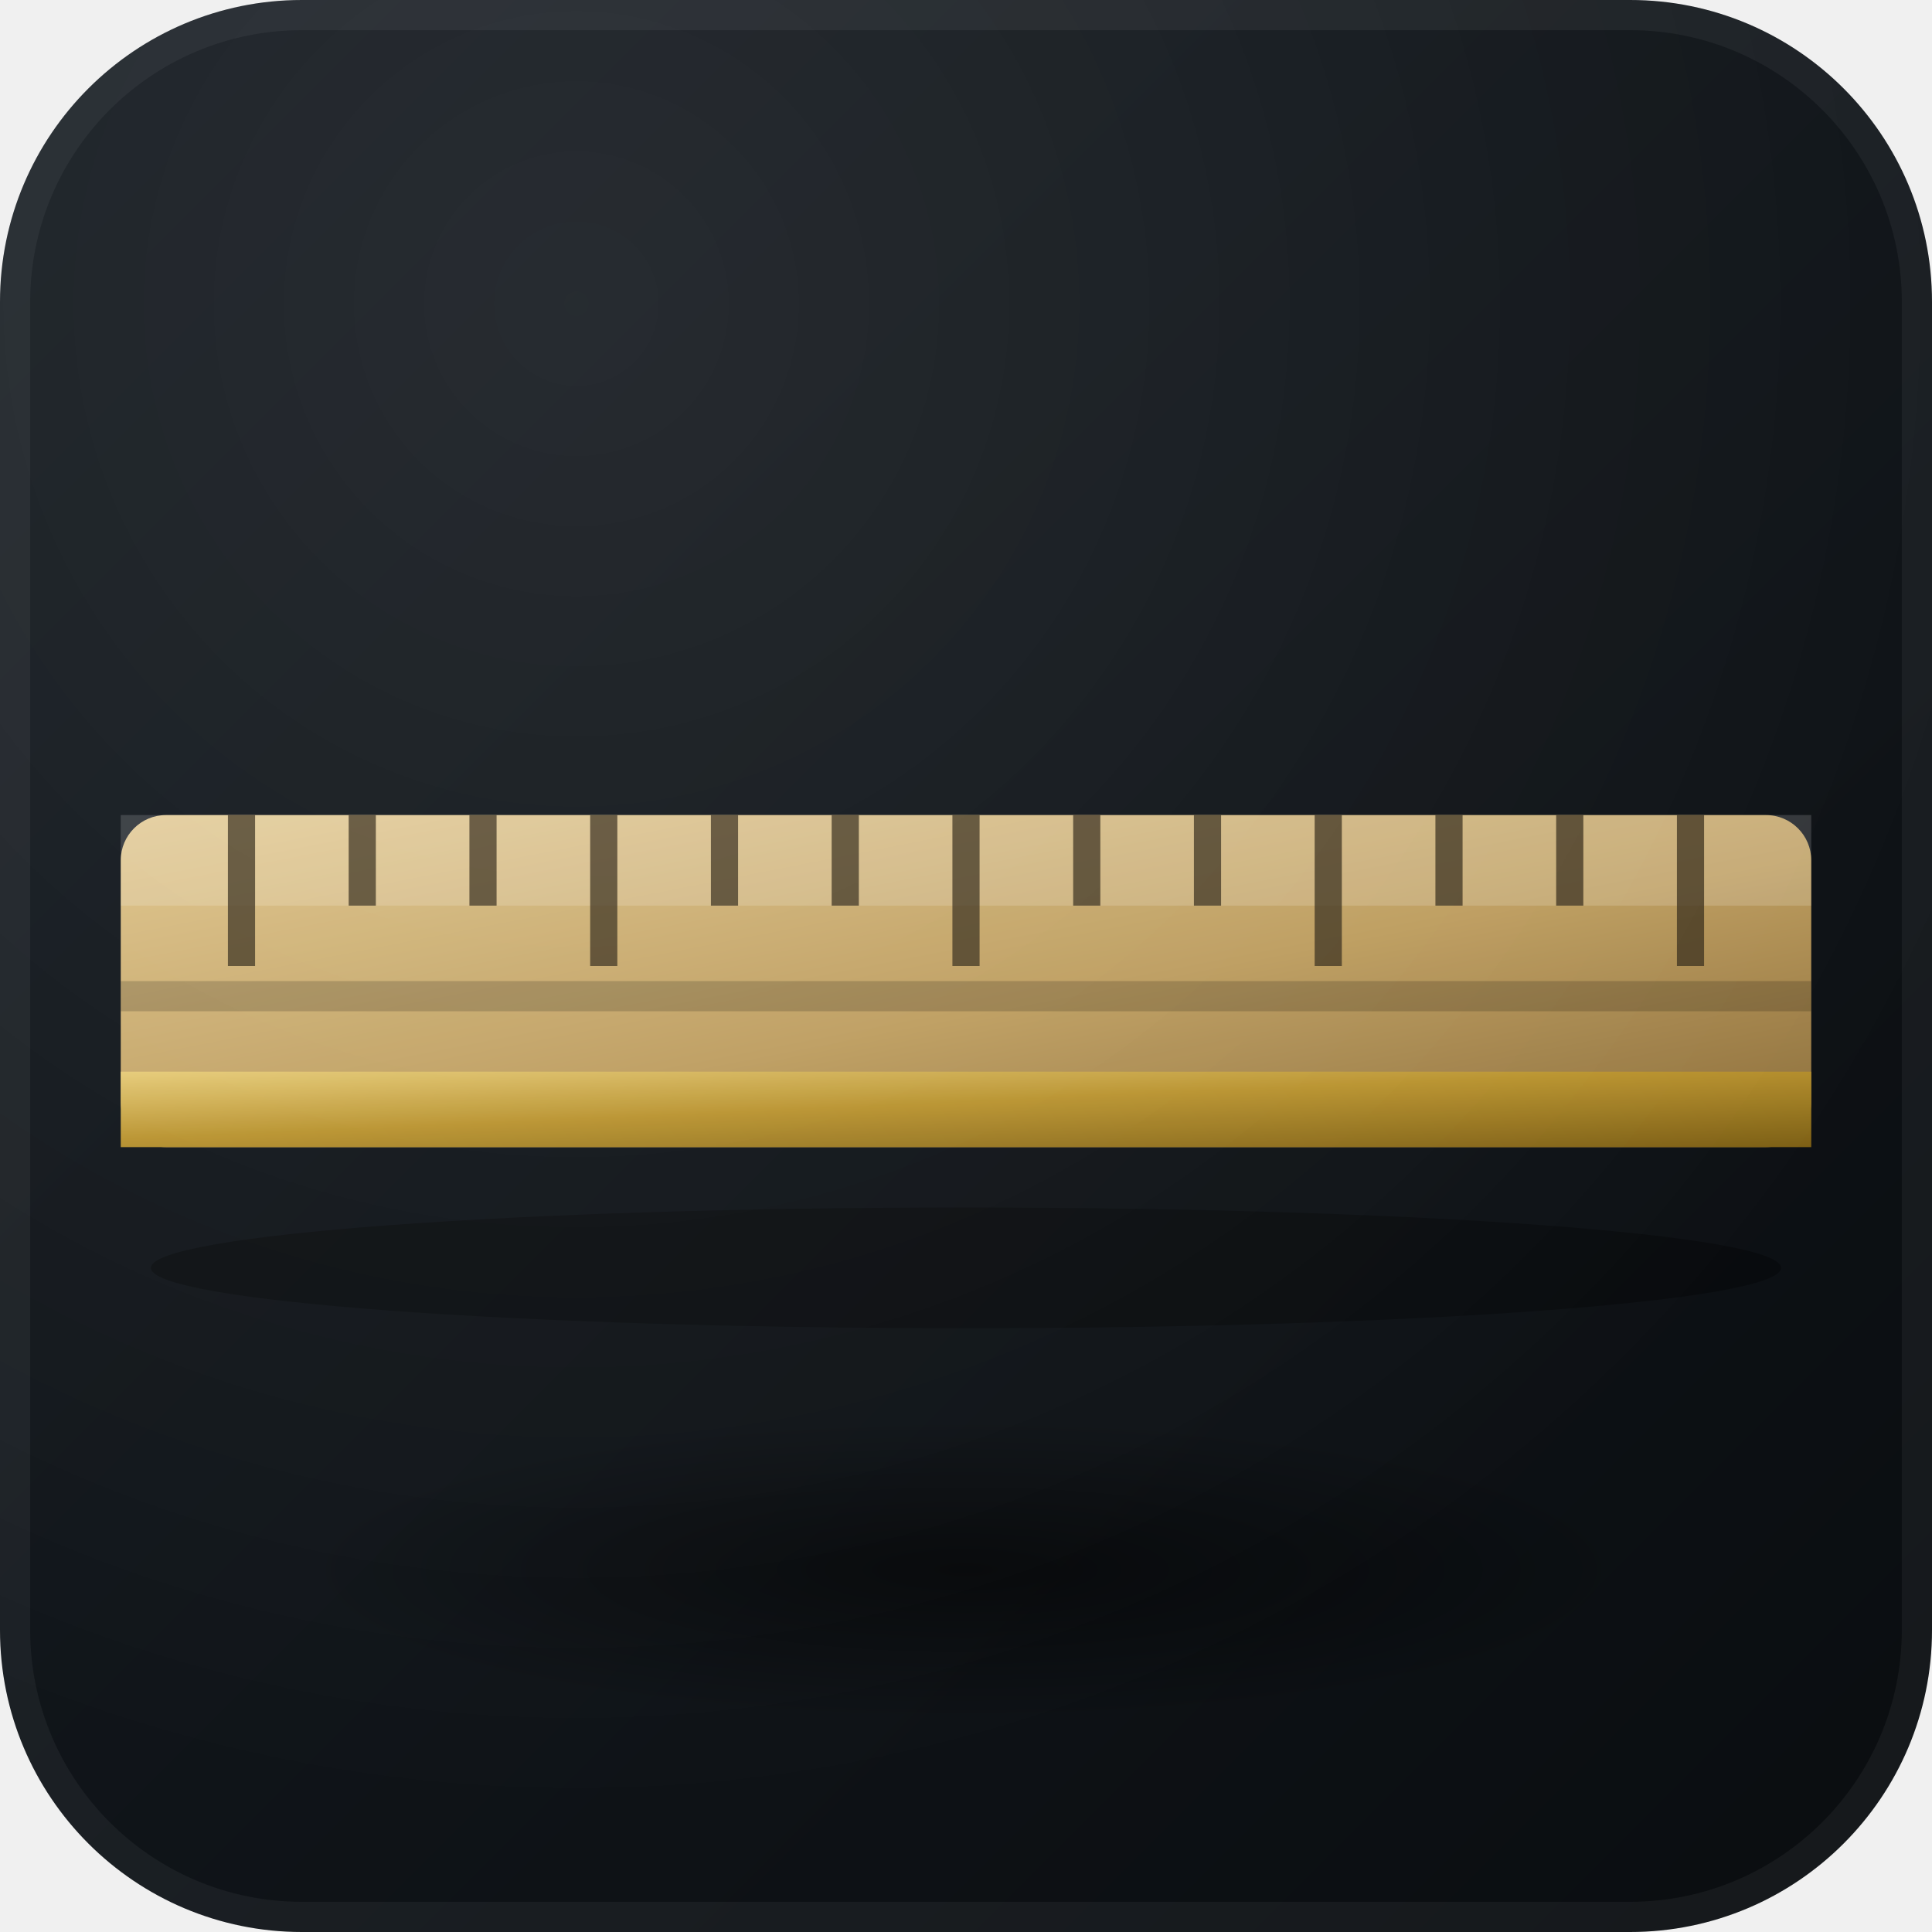
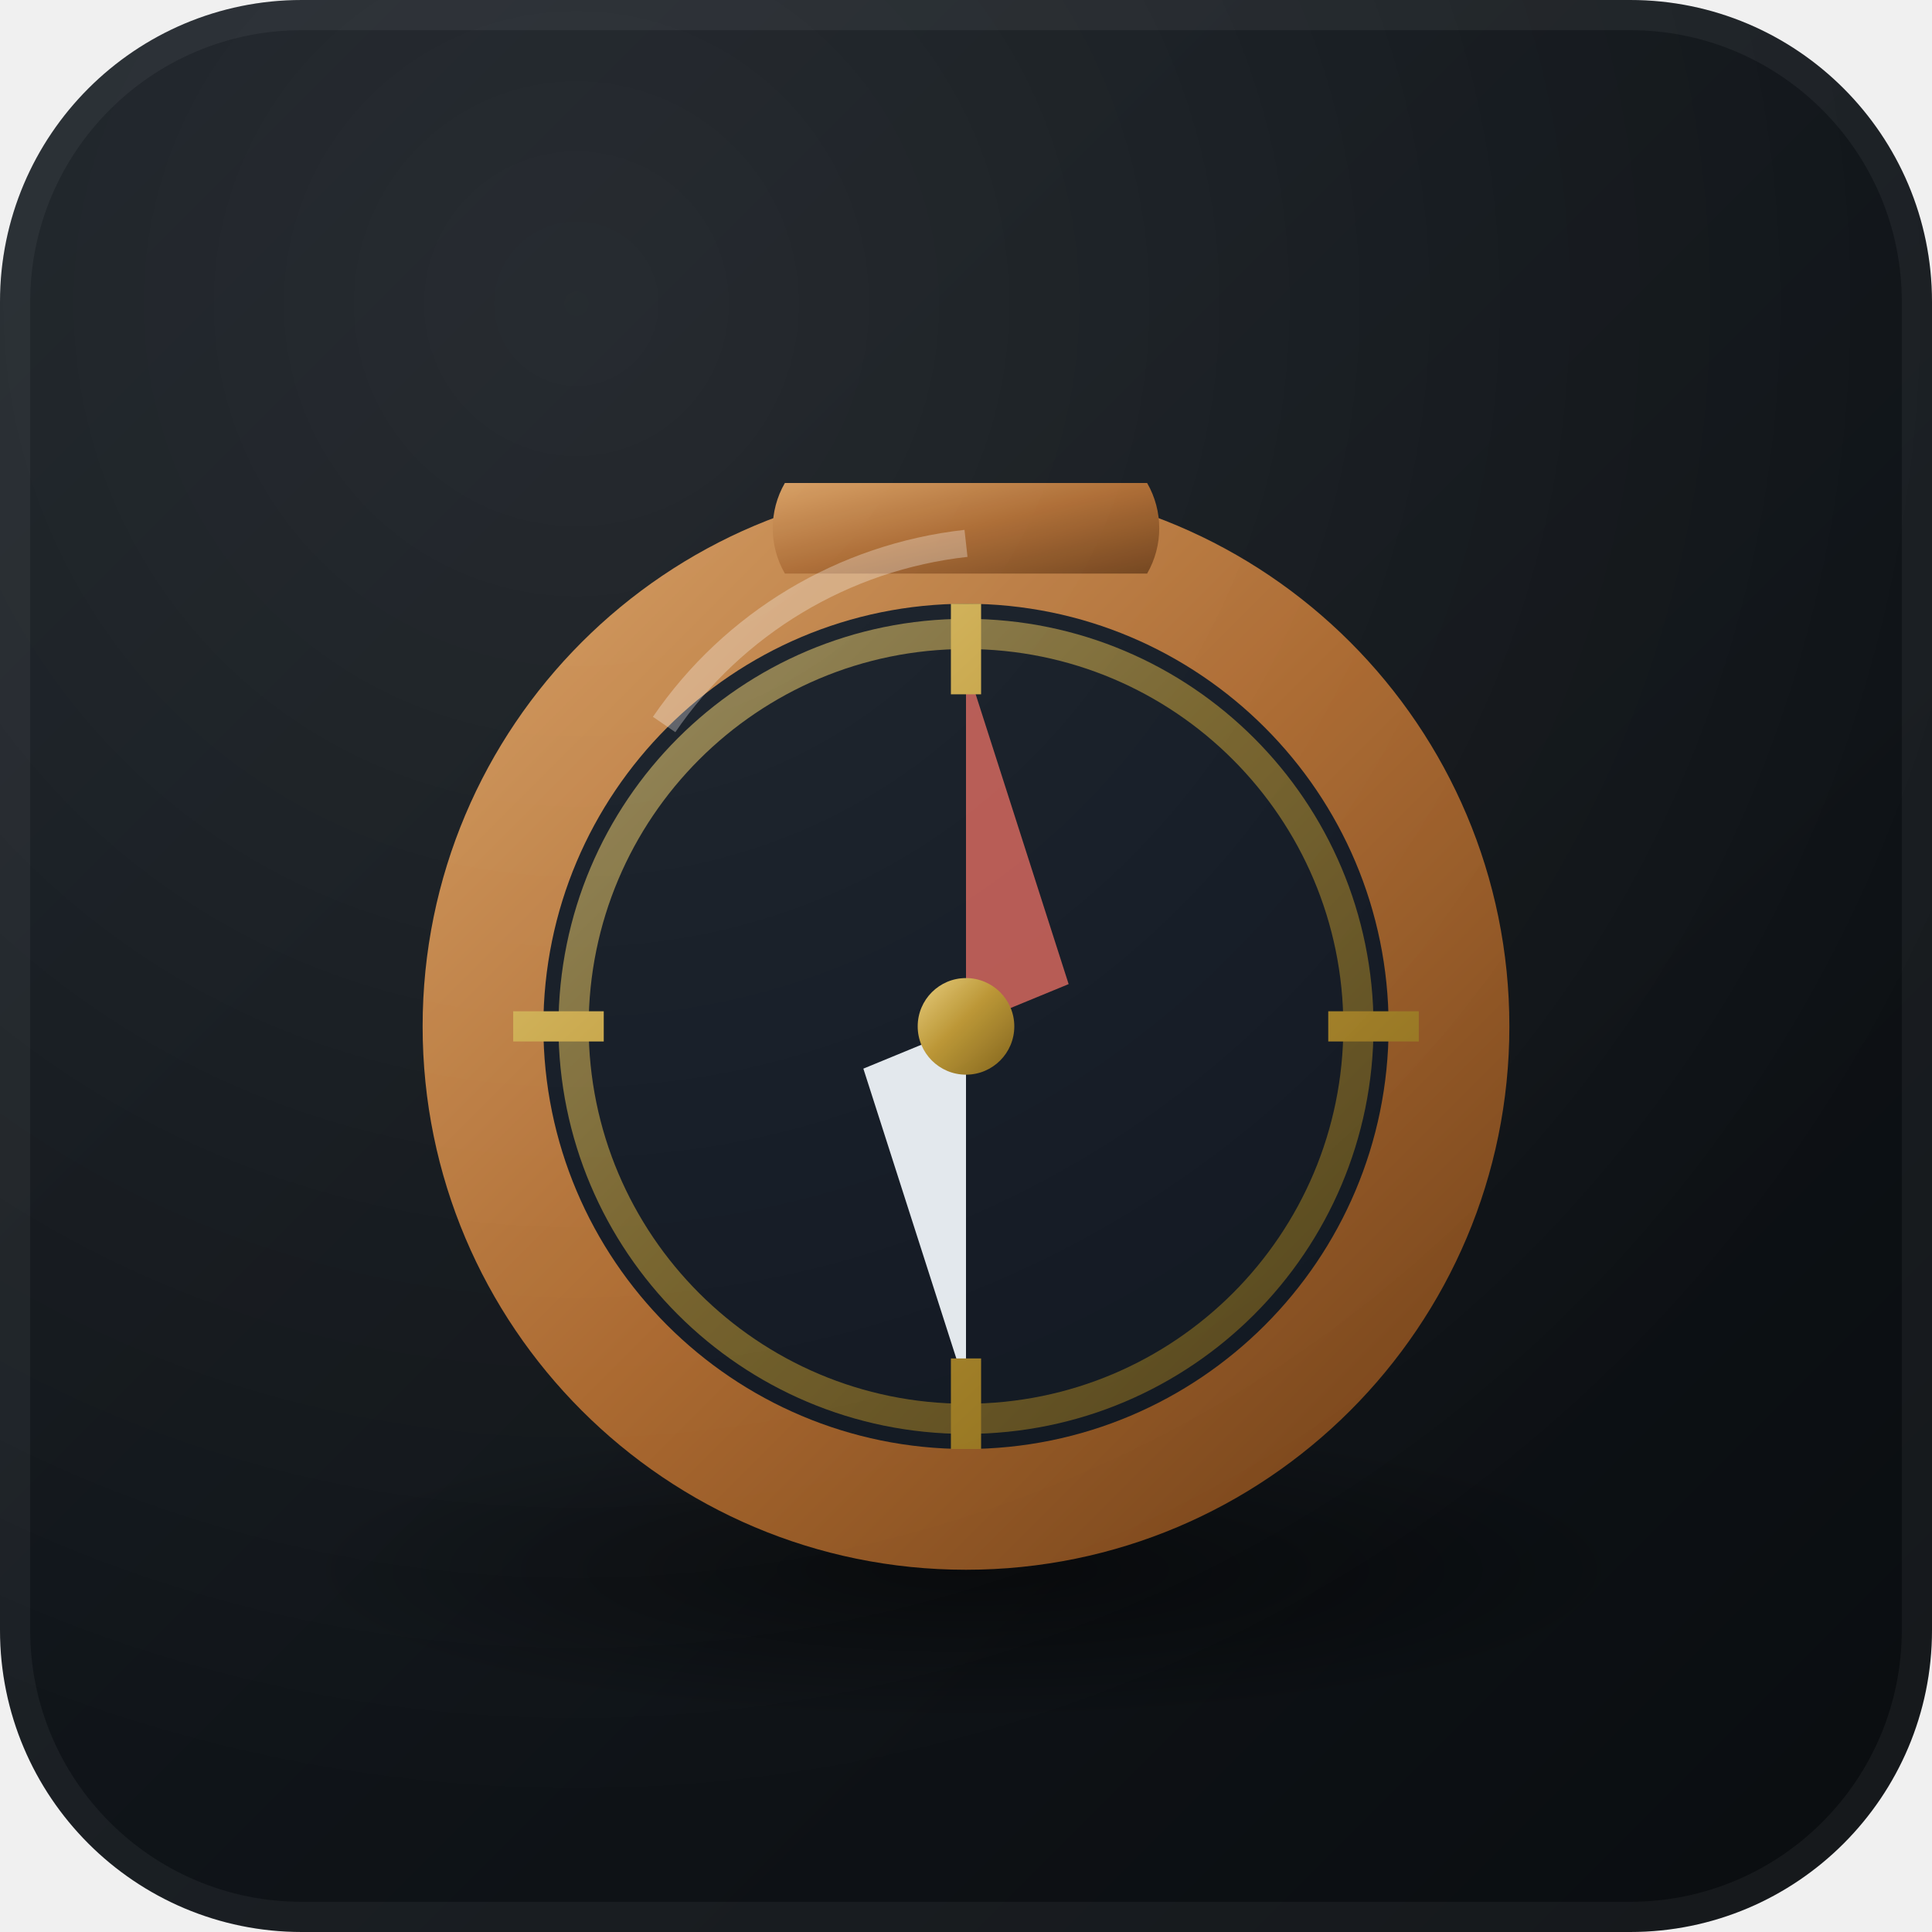
- <svg xmlns="http://www.w3.org/2000/svg" viewBox="0 0 64 64" width="64" height="64" role="img" aria-label="regle">
+ <svg xmlns="http://www.w3.org/2000/svg" viewBox="0 0 64 64" width="64" height="64" role="img" aria-label="boussole">
  <defs>
    <linearGradient id="plaque" x1="0" y1="0" x2="1" y2="1">
      <stop offset="0" stop-color="#151b21" />
      <stop offset="1" stop-color="#0a0d10" />
    </linearGradient>
    <radialGradient id="lum" cx="30%" cy="16%" r="78%">
      <stop offset="0" stop-color="#ffffff" stop-opacity=".085" />
      <stop offset="1" stop-color="#ffffff" stop-opacity="0" />
    </radialGradient>
    <radialGradient id="sol" cx="50%" cy="50%" r="50%">
      <stop offset="0" stop-color="#000" stop-opacity=".55" />
      <stop offset="1" stop-color="#000" stop-opacity="0" />
    </radialGradient>
    <linearGradient id="laiton" x1="0" y1="0" x2="1" y2="1">
      <stop offset="0" stop-color="#e6cb78" />
      <stop offset=".45" stop-color="#b9932f" />
      <stop offset="1" stop-color="#7d5f15" />
    </linearGradient>
-     <linearGradient id="bois" x1="0" y1="0" x2="1" y2="1">
-       <stop offset="0" stop-color="#e0c68d" />
-       <stop offset=".55" stop-color="#bd9d5f" />
-       <stop offset="1" stop-color="#8a6c3a" />
+     <linearGradient id="cuivre" x1="0" y1="0" x2="1" y2="1">
+       <stop offset="0" stop-color="#d59a5b" />
+       <stop offset=".5" stop-color="#a9662c" />
+       <stop offset="1" stop-color="#6d3d15" />
    </linearGradient>
  </defs>
  <rect width="64" height="64" rx="10" fill="url(#plaque)" />
  <ellipse cx="32" cy="52" rx="22" ry="5" fill="url(#sol)" />
-   <rect x="4" y="27" width="56" height="11" rx="1.5" fill="url(#bois)" />
-   <rect x="4" y="27" width="56" height="3" fill="#fff" opacity=".16" />
-   <rect x="4" y="35.5" width="56" height="2.5" fill="url(#laiton)" />
-   <g stroke="#3a2f1c" stroke-opacity=".75" stroke-width=".9">
-     <path d="M8 27v5M12 27v3M16 27v3M20 27v5M24 27v3M28 27v3M32 27v5M36 27v3M40 27v3M44 27v5M48 27v3M52 27v3M56 27v5" />
+   <circle cx="32" cy="34" r="18" fill="url(#cuivre)" />
+   <circle cx="32" cy="34" r="14" fill="#0f1620" />
+   <circle cx="32" cy="34" r="13" fill="none" stroke="url(#laiton)" stroke-opacity=".6" />
+   <path d="M32 22l3.4 10.6L32 34z" fill="#b4554e" />
+   <path d="M32 46l-3.4-10.6L32 34z" fill="#e2e7ec" />
+   <g stroke="url(#laiton)" stroke-width="1">
+     <path d="M32 20v3M32 45v3M17 34h3M44 34h3" />
  </g>
-   <path d="M4 33h56" fill="none" stroke="#000" stroke-opacity=".18" stroke-width="1" />
-   <ellipse cx="32" cy="42" rx="27" ry="2" fill="#000" opacity=".3" />
+   <circle cx="32" cy="34" r="1.6" fill="url(#laiton)" />
+   <path d="M26 16h12a3 3 0 0 1 0 3H26a3 3 0 0 1 0-3z" fill="url(#cuivre)" />
+   <path d="M22 24a14 14 0 0 1 10-6" fill="none" stroke="#fff" stroke-opacity=".3" stroke-width=".9" />
  <rect width="64" height="64" rx="10" fill="url(#lum)" />
  <rect x=".5" y=".5" width="63" height="63" rx="9.5" fill="none" stroke="#fff" stroke-opacity=".05" />
</svg>
